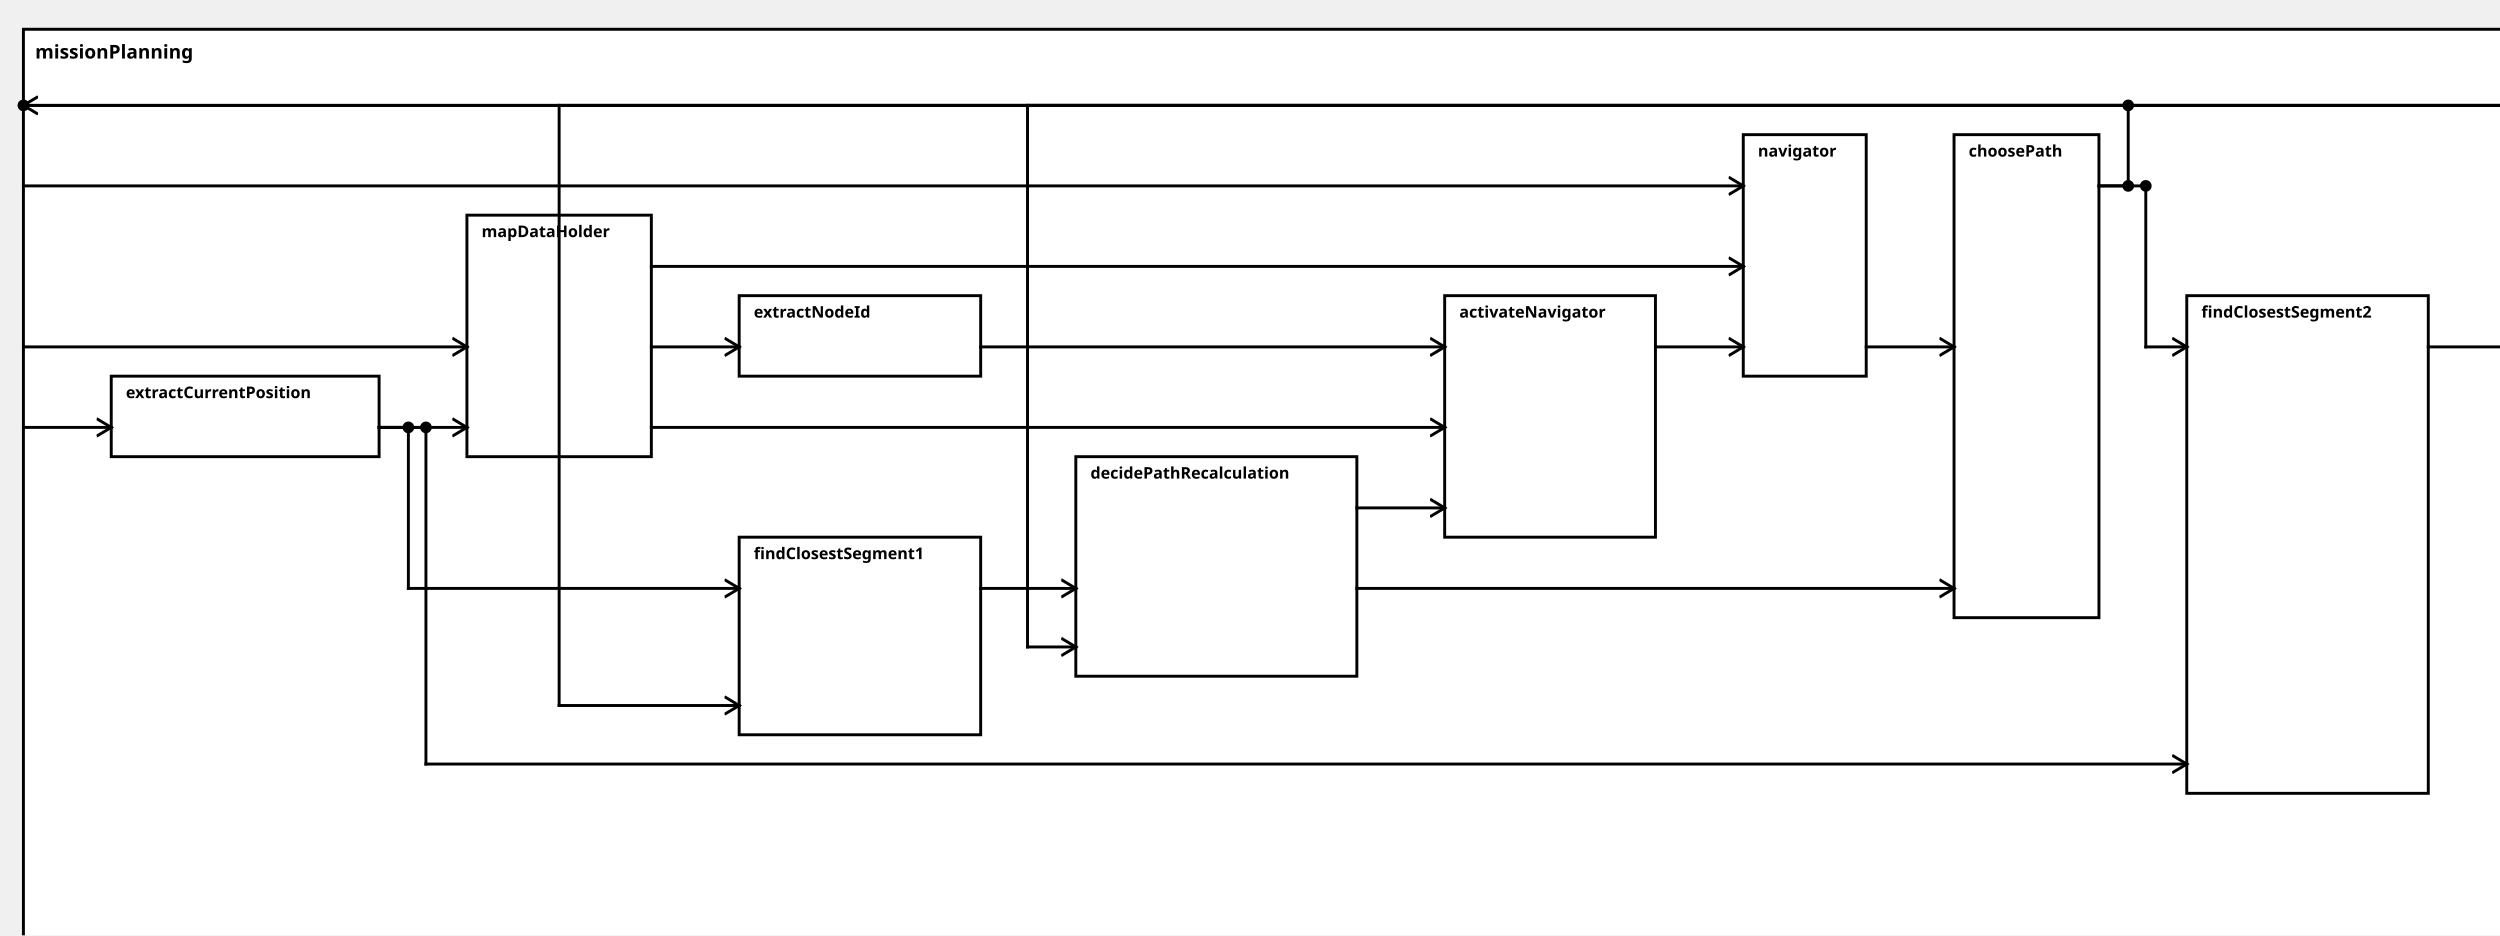
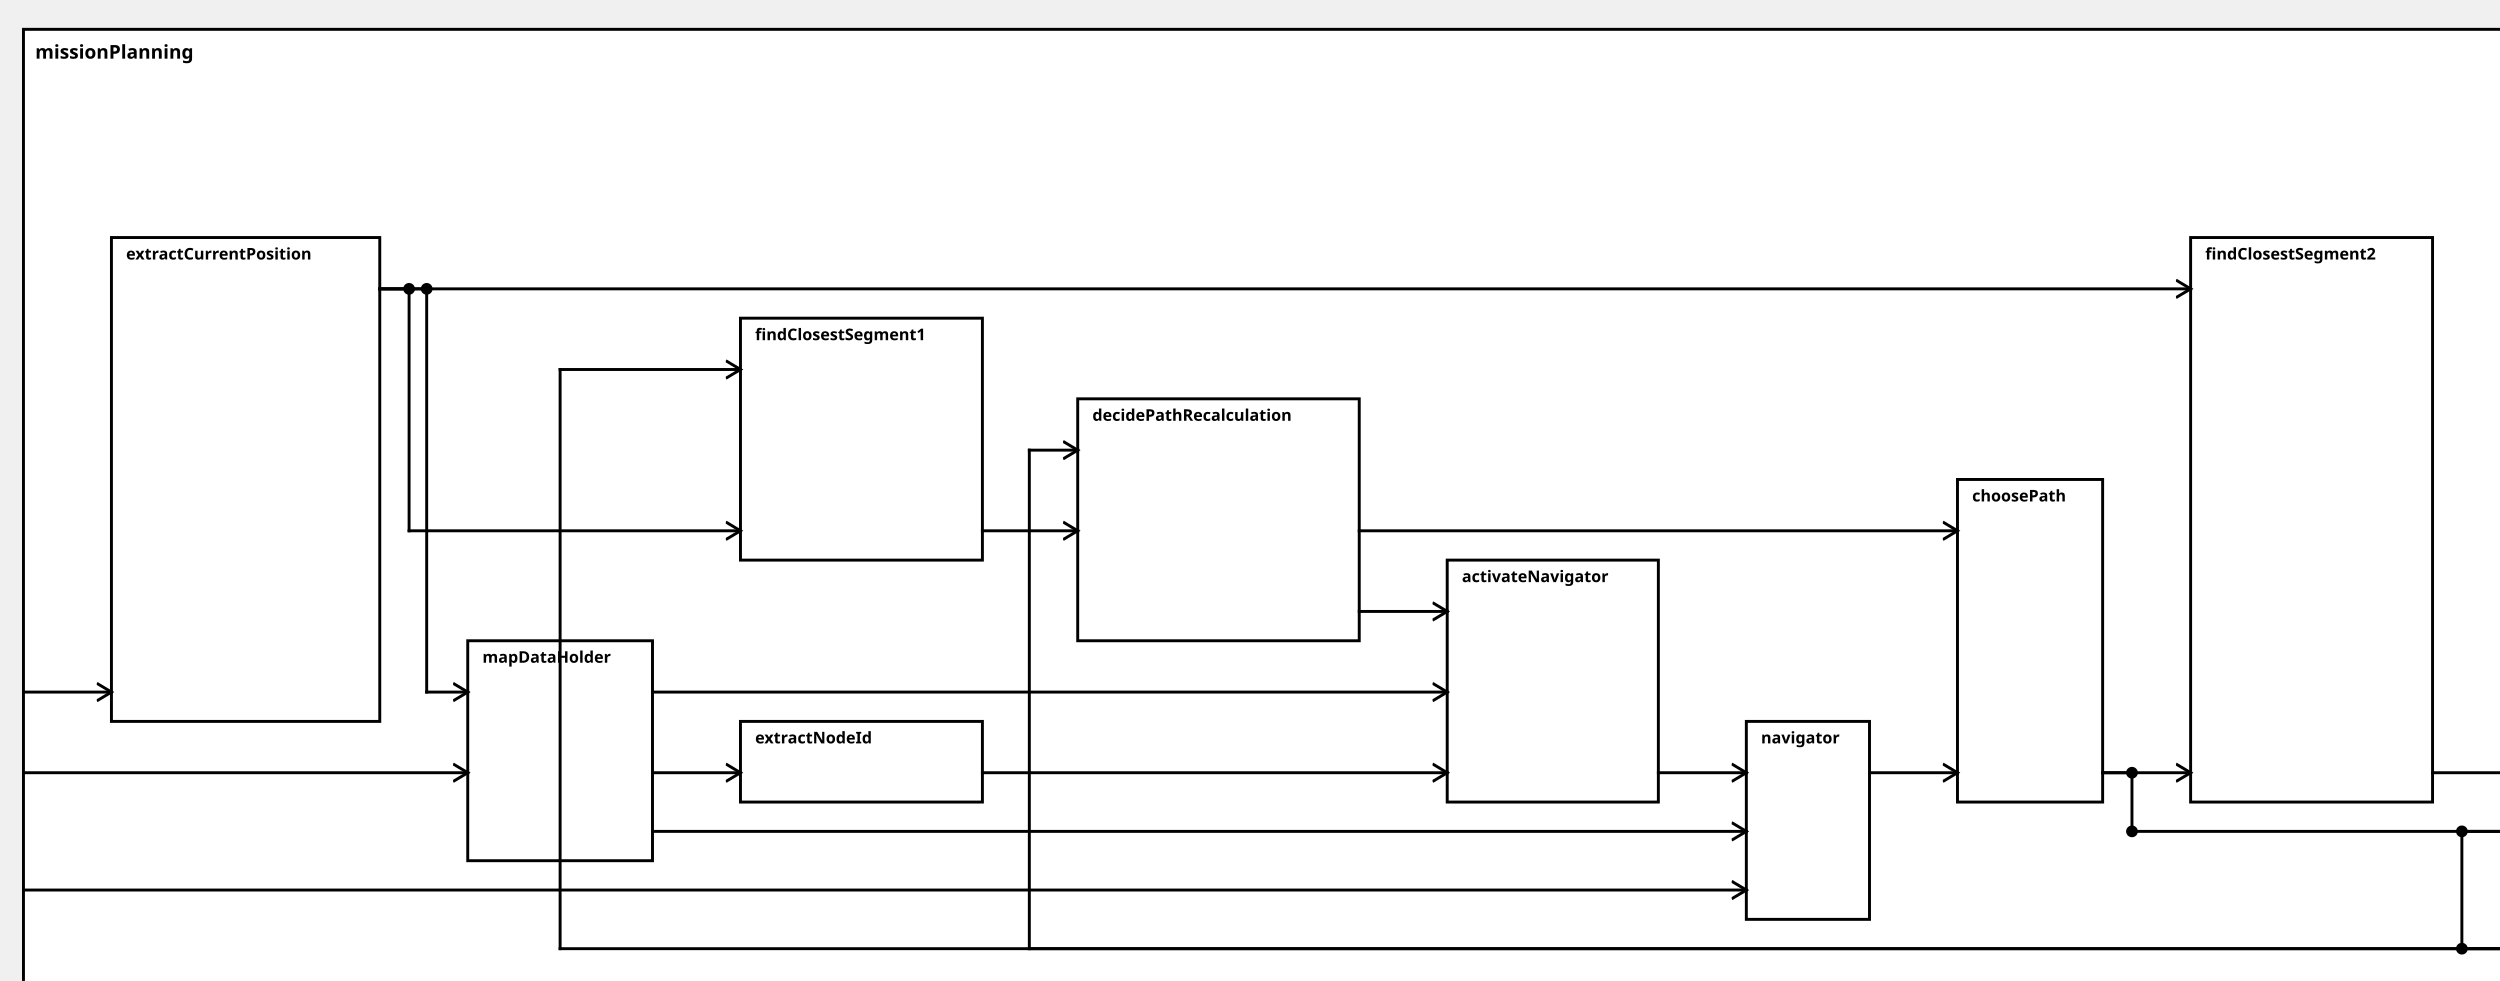
<svg xmlns="http://www.w3.org/2000/svg" width="100%" height="100%" version="1.1">
  <svg version="1.1">
    <g transform="translate(16 20)">
-       <rect id="0" width="1703" height="637" style="fill:white;stroke:black;stroke-width:2;fill-opacity:1.0;stroke-opacity:1.0" />
+       <rect id="0" width="1703" height="667" style="fill:white;stroke:black;stroke-width:2;fill-opacity:1.0;stroke-opacity:1.0" />
      <text x="8" y="20" style="font-weight: bold" font-family="Verdana" font-size="13" fill="black">
            missionPlanning
    </text>
    </g>
  </svg>
-   <g transform="translate(76 257)">
-     <rect data-name="autopilot.planning.missionPlanning.extractCurrentPosition" id="2" width="183" height="55" style="fill:white;stroke:black;stroke-width:2;fill-opacity:1.0;stroke-opacity:1.0" />
+   <g transform="translate(76 162)">
+     <rect data-name="autopilot.planning.missionPlanning.extractCurrentPosition" id="2" width="183" height="330" style="fill:white;stroke:black;stroke-width:2;fill-opacity:1.0;stroke-opacity:1.0" />
    <text x="10" y="15" alignment-baseline="middle" style="font-weight: bold" font-family="Verdana" font-size="11" fill="black">
    extractCurrentPosition
    </text>
  </g>
-   <g transform="translate(505 367)">
-     <rect data-name="autopilot.planning.missionPlanning.findClosestSegment1" id="5" width="165" height="135" style="fill:white;stroke:black;stroke-width:2;fill-opacity:1.0;stroke-opacity:1.0" />
+   <g transform="translate(505 217)">
+     <rect data-name="autopilot.planning.missionPlanning.findClosestSegment1" id="4" width="165" height="165" style="fill:white;stroke:black;stroke-width:2;fill-opacity:1.0;stroke-opacity:1.0" />
    <text x="10" y="15" alignment-baseline="middle" style="font-weight: bold" font-family="Verdana" font-size="11" fill="black">
    findClosestSegment1
    </text>
  </g>
-   <g transform="translate(735 312)">
-     <rect data-name="autopilot.planning.missionPlanning.decidePathRecalculation" id="6" width="192" height="150" style="fill:white;stroke:black;stroke-width:2;fill-opacity:1.0;stroke-opacity:1.0" />
+   <g transform="translate(735 272)">
+     <rect data-name="autopilot.planning.missionPlanning.decidePathRecalculation" id="6" width="192" height="165" style="fill:white;stroke:black;stroke-width:2;fill-opacity:1.0;stroke-opacity:1.0" />
    <text x="10" y="15" alignment-baseline="middle" style="font-weight: bold" font-family="Verdana" font-size="11" fill="black">
    decidePathRecalculation
    </text>
  </g>
-   <g transform="translate(319 147)">
-     <rect data-name="autopilot.planning.missionPlanning.mapDataHolder" id="3" width="126" height="165" style="fill:white;stroke:black;stroke-width:2;fill-opacity:1.0;stroke-opacity:1.0" />
+   <g transform="translate(319 437)">
+     <rect data-name="autopilot.planning.missionPlanning.mapDataHolder" id="3" width="126" height="150" style="fill:white;stroke:black;stroke-width:2;fill-opacity:1.0;stroke-opacity:1.0" />
    <text x="10" y="15" alignment-baseline="middle" style="font-weight: bold" font-family="Verdana" font-size="11" fill="black">
    mapDataHolder
    </text>
  </g>
-   <g transform="translate(505 202)">
-     <rect data-name="autopilot.planning.missionPlanning.extractNodeId" id="4" width="165" height="55" style="fill:white;stroke:black;stroke-width:2;fill-opacity:1.0;stroke-opacity:1.0" />
+   <g transform="translate(505 492)">
+     <rect data-name="autopilot.planning.missionPlanning.extractNodeId" id="5" width="165" height="55" style="fill:white;stroke:black;stroke-width:2;fill-opacity:1.0;stroke-opacity:1.0" />
    <text x="10" y="15" alignment-baseline="middle" style="font-weight: bold" font-family="Verdana" font-size="11" fill="black">
    extractNodeId
    </text>
  </g>
-   <g transform="translate(987 202)">
+   <g transform="translate(987 382)">
    <rect data-name="autopilot.planning.missionPlanning.activateNavigator" id="7" width="144" height="165" style="fill:white;stroke:black;stroke-width:2;fill-opacity:1.0;stroke-opacity:1.0" />
    <text x="10" y="15" alignment-baseline="middle" style="font-weight: bold" font-family="Verdana" font-size="11" fill="black">
    activateNavigator
    </text>
  </g>
-   <g transform="translate(1191 92)">
-     <rect data-name="autopilot.planning.missionPlanning.navigator" id="8" width="84" height="165" style="fill:white;stroke:black;stroke-width:2;fill-opacity:1.0;stroke-opacity:1.0" />
+   <g transform="translate(1191 492)">
+     <rect data-name="autopilot.planning.missionPlanning.navigator" id="8" width="84" height="135" style="fill:white;stroke:black;stroke-width:2;fill-opacity:1.0;stroke-opacity:1.0" />
    <text x="10" y="15" alignment-baseline="middle" style="font-weight: bold" font-family="Verdana" font-size="11" fill="black">
    navigator
    </text>
  </g>
-   <g transform="translate(1494 202)">
-     <rect data-name="autopilot.planning.missionPlanning.findClosestSegment2" id="10" width="165" height="340" style="fill:white;stroke:black;stroke-width:2;fill-opacity:1.0;stroke-opacity:1.0" />
+   <g transform="translate(1494 162)">
+     <rect data-name="autopilot.planning.missionPlanning.findClosestSegment2" id="10" width="165" height="385" style="fill:white;stroke:black;stroke-width:2;fill-opacity:1.0;stroke-opacity:1.0" />
    <text x="10" y="15" alignment-baseline="middle" style="font-weight: bold" font-family="Verdana" font-size="11" fill="black">
    findClosestSegment2
    </text>
  </g>
-   <g transform="translate(1335 92)">
-     <rect data-name="autopilot.planning.missionPlanning.choosePath" id="9" width="99" height="330" style="fill:white;stroke:black;stroke-width:2;fill-opacity:1.0;stroke-opacity:1.0" />
+   <g transform="translate(1335 327)">
+     <rect data-name="autopilot.planning.missionPlanning.choosePath" id="9" width="99" height="220" style="fill:white;stroke:black;stroke-width:2;fill-opacity:1.0;stroke-opacity:1.0" />
    <text x="10" y="15" alignment-baseline="middle" style="font-weight: bold" font-family="Verdana" font-size="11" fill="black">
    choosePath
    </text>
  </g>
  <defs>
    <marker id="0,0,0" markerWidth="13" markerHeight="13" refX="5" refY="5" orient="auto">
      <polyline points="0,2 5,5 0,8" style="fill:none; stroke:rgb(0,0,0);                     stroke-width:1" />
    </marker>
  </defs>
-   <line stroke-linecap="square" x1="16" y1="72" x2="1719" y2="72" style="stroke:rgb(0, 0,0);             stroke-width:2;                 marker-end: url(#0,0,0)             " />
-   <circle cx="16" cy="72" r="4" fill="black" />
-   <line stroke-linecap="square" x1="1434" y1="127" x2="1454" y2="127" style="stroke:rgb(0, 0,0);             stroke-width:2; " />
-   <line stroke-linecap="square" x1="1454" y1="127" x2="1454" y2="72" style="stroke:rgb(0, 0,0);             stroke-width:2; " />
-   <circle cx="1454" cy="127" r="4" fill="black" />
-   <line stroke-linecap="square" x1="1454" y1="72" x2="16" y2="72" style="stroke:rgb(0, 0,0);             stroke-width:2;                 marker-end: url(#0,0,0)             " />
-   <circle cx="1454" cy="72" r="4" fill="black" />
-   <line stroke-linecap="square" x1="1659" y1="237" x2="1719" y2="237" style="stroke:rgb(0, 0,0);             stroke-width:2;                 marker-end: url(#0,0,0)             " />
-   <line stroke-linecap="square" x1="16" y1="292" x2="76" y2="292" style="stroke:rgb(0, 0,0);             stroke-width:2;                 marker-end: url(#0,0,0)             " />
-   <line stroke-linecap="square" x1="259" y1="292" x2="279" y2="292" style="stroke:rgb(0, 0,0);             stroke-width:2; " />
-   <line stroke-linecap="square" x1="279" y1="292" x2="279" y2="402" style="stroke:rgb(0, 0,0);             stroke-width:2; " />
-   <circle cx="279" cy="292" r="4" fill="black" />
-   <line stroke-linecap="square" x1="279" y1="402" x2="505" y2="402" style="stroke:rgb(0, 0,0);             stroke-width:2;                 marker-end: url(#0,0,0)             " />
-   <line stroke-linecap="square" x1="1719" y1="72" x2="382" y2="72" style="stroke:rgb(0, 0,0);             stroke-width:2; " />
-   <line stroke-linecap="square" x1="382" y1="72" x2="382" y2="482" style="stroke:rgb(0, 0,0);             stroke-width:2; " />
-   <line stroke-linecap="square" x1="382" y1="482" x2="505" y2="482" style="stroke:rgb(0, 0,0);             stroke-width:2;                 marker-end: url(#0,0,0)             " />
-   <line stroke-linecap="square" x1="1719" y1="72" x2="702" y2="72" style="stroke:rgb(0, 0,0);             stroke-width:2; " />
-   <line stroke-linecap="square" x1="702" y1="72" x2="702" y2="442" style="stroke:rgb(0, 0,0);             stroke-width:2; " />
-   <line stroke-linecap="square" x1="702" y1="442" x2="735" y2="442" style="stroke:rgb(0, 0,0);             stroke-width:2;                 marker-end: url(#0,0,0)             " />
-   <line stroke-linecap="square" x1="670" y1="402" x2="735" y2="402" style="stroke:rgb(0, 0,0);             stroke-width:2;                 marker-end: url(#0,0,0)             " />
-   <line stroke-linecap="square" x1="259" y1="292" x2="319" y2="292" style="stroke:rgb(0, 0,0);             stroke-width:2;                 marker-end: url(#0,0,0)             " />
-   <line stroke-linecap="square" x1="16" y1="237" x2="319" y2="237" style="stroke:rgb(0, 0,0);             stroke-width:2;                 marker-end: url(#0,0,0)             " />
-   <line stroke-linecap="square" x1="445" y1="237" x2="505" y2="237" style="stroke:rgb(0, 0,0);             stroke-width:2;                 marker-end: url(#0,0,0)             " />
-   <line stroke-linecap="square" x1="670" y1="237" x2="987" y2="237" style="stroke:rgb(0, 0,0);             stroke-width:2;                 marker-end: url(#0,0,0)             " />
-   <line stroke-linecap="square" x1="445" y1="292" x2="987" y2="292" style="stroke:rgb(0, 0,0);             stroke-width:2;                 marker-end: url(#0,0,0)             " />
-   <line stroke-linecap="square" x1="927" y1="347" x2="987" y2="347" style="stroke:rgb(0, 0,0);             stroke-width:2;                 marker-end: url(#0,0,0)             " />
-   <line stroke-linecap="square" x1="1131" y1="237" x2="1191" y2="237" style="stroke:rgb(0, 0,0);             stroke-width:2;                 marker-end: url(#0,0,0)             " />
-   <line stroke-linecap="square" x1="16" y1="127" x2="1191" y2="127" style="stroke:rgb(0, 0,0);             stroke-width:2;                 marker-end: url(#0,0,0)             " />
-   <line stroke-linecap="square" x1="445" y1="182" x2="1191" y2="182" style="stroke:rgb(0, 0,0);             stroke-width:2;                 marker-end: url(#0,0,0)             " />
-   <line stroke-linecap="square" x1="927" y1="402" x2="1335" y2="402" style="stroke:rgb(0, 0,0);             stroke-width:2;                 marker-end: url(#0,0,0)             " />
-   <line stroke-linecap="square" x1="1275" y1="237" x2="1335" y2="237" style="stroke:rgb(0, 0,0);             stroke-width:2;                 marker-end: url(#0,0,0)             " />
-   <line stroke-linecap="square" x1="259" y1="292" x2="291" y2="292" style="stroke:rgb(0, 0,0);             stroke-width:2; " />
-   <line stroke-linecap="square" x1="291" y1="292" x2="291" y2="522" style="stroke:rgb(0, 0,0);             stroke-width:2; " />
-   <circle cx="291" cy="292" r="4" fill="black" />
-   <line stroke-linecap="square" x1="291" y1="522" x2="1494" y2="522" style="stroke:rgb(0, 0,0);             stroke-width:2;                 marker-end: url(#0,0,0)             " />
-   <line stroke-linecap="square" x1="1434" y1="127" x2="1466" y2="127" style="stroke:rgb(0, 0,0);             stroke-width:2; " />
-   <line stroke-linecap="square" x1="1466" y1="127" x2="1466" y2="237" style="stroke:rgb(0, 0,0);             stroke-width:2; " />
-   <circle cx="1466" cy="127" r="4" fill="black" />
-   <line stroke-linecap="square" x1="1466" y1="237" x2="1494" y2="237" style="stroke:rgb(0, 0,0);             stroke-width:2;                 marker-end: url(#0,0,0)             " />
+   <line stroke-linecap="square" x1="1719" y1="567" x2="1679" y2="567" style="stroke:rgb(0, 0,0);             stroke-width:2; " />
+   <line stroke-linecap="square" x1="1679" y1="567" x2="1679" y2="647" style="stroke:rgb(0, 0,0);             stroke-width:2; " />
+   <circle cx="1679" cy="567" r="4" fill="black" />
+   <line stroke-linecap="square" x1="1679" y1="647" x2="1719" y2="647" style="stroke:rgb(0, 0,0);             stroke-width:2;                 marker-end: url(#0,0,0)             " />
+   <circle cx="1679" cy="647" r="4" fill="black" />
+   <line stroke-linecap="square" x1="1434" y1="527" x2="1454" y2="527" style="stroke:rgb(0, 0,0);             stroke-width:2; " />
+   <line stroke-linecap="square" x1="1454" y1="527" x2="1454" y2="567" style="stroke:rgb(0, 0,0);             stroke-width:2; " />
+   <circle cx="1454" cy="527" r="4" fill="black" />
+   <line stroke-linecap="square" x1="1454" y1="567" x2="1719" y2="567" style="stroke:rgb(0, 0,0);             stroke-width:2;                 marker-end: url(#0,0,0)             " />
+   <circle cx="1454" cy="567" r="4" fill="black" />
+   <line stroke-linecap="square" x1="1659" y1="527" x2="1719" y2="527" style="stroke:rgb(0, 0,0);             stroke-width:2;                 marker-end: url(#0,0,0)             " />
+   <line stroke-linecap="square" x1="16" y1="472" x2="76" y2="472" style="stroke:rgb(0, 0,0);             stroke-width:2;                 marker-end: url(#0,0,0)             " />
+   <line stroke-linecap="square" x1="259" y1="197" x2="279" y2="197" style="stroke:rgb(0, 0,0);             stroke-width:2; " />
+   <line stroke-linecap="square" x1="279" y1="197" x2="279" y2="362" style="stroke:rgb(0, 0,0);             stroke-width:2; " />
+   <circle cx="279" cy="197" r="4" fill="black" />
+   <line stroke-linecap="square" x1="279" y1="362" x2="505" y2="362" style="stroke:rgb(0, 0,0);             stroke-width:2;                 marker-end: url(#0,0,0)             " />
+   <line stroke-linecap="square" x1="1719" y1="647" x2="382" y2="647" style="stroke:rgb(0, 0,0);             stroke-width:2; " />
+   <line stroke-linecap="square" x1="382" y1="647" x2="382" y2="252" style="stroke:rgb(0, 0,0);             stroke-width:2; " />
+   <line stroke-linecap="square" x1="382" y1="252" x2="505" y2="252" style="stroke:rgb(0, 0,0);             stroke-width:2;                 marker-end: url(#0,0,0)             " />
+   <line stroke-linecap="square" x1="1719" y1="647" x2="702" y2="647" style="stroke:rgb(0, 0,0);             stroke-width:2; " />
+   <line stroke-linecap="square" x1="702" y1="647" x2="702" y2="307" style="stroke:rgb(0, 0,0);             stroke-width:2; " />
+   <line stroke-linecap="square" x1="702" y1="307" x2="735" y2="307" style="stroke:rgb(0, 0,0);             stroke-width:2;                 marker-end: url(#0,0,0)             " />
+   <line stroke-linecap="square" x1="670" y1="362" x2="735" y2="362" style="stroke:rgb(0, 0,0);             stroke-width:2;                 marker-end: url(#0,0,0)             " />
+   <line stroke-linecap="square" x1="259" y1="197" x2="291" y2="197" style="stroke:rgb(0, 0,0);             stroke-width:2; " />
+   <line stroke-linecap="square" x1="291" y1="197" x2="291" y2="472" style="stroke:rgb(0, 0,0);             stroke-width:2; " />
+   <circle cx="291" cy="197" r="4" fill="black" />
+   <line stroke-linecap="square" x1="291" y1="472" x2="319" y2="472" style="stroke:rgb(0, 0,0);             stroke-width:2;                 marker-end: url(#0,0,0)             " />
+   <line stroke-linecap="square" x1="16" y1="527" x2="319" y2="527" style="stroke:rgb(0, 0,0);             stroke-width:2;                 marker-end: url(#0,0,0)             " />
+   <line stroke-linecap="square" x1="445" y1="527" x2="505" y2="527" style="stroke:rgb(0, 0,0);             stroke-width:2;                 marker-end: url(#0,0,0)             " />
+   <line stroke-linecap="square" x1="670" y1="527" x2="987" y2="527" style="stroke:rgb(0, 0,0);             stroke-width:2;                 marker-end: url(#0,0,0)             " />
+   <line stroke-linecap="square" x1="445" y1="472" x2="987" y2="472" style="stroke:rgb(0, 0,0);             stroke-width:2;                 marker-end: url(#0,0,0)             " />
+   <line stroke-linecap="square" x1="927" y1="417" x2="987" y2="417" style="stroke:rgb(0, 0,0);             stroke-width:2;                 marker-end: url(#0,0,0)             " />
+   <line stroke-linecap="square" x1="1131" y1="527" x2="1191" y2="527" style="stroke:rgb(0, 0,0);             stroke-width:2;                 marker-end: url(#0,0,0)             " />
+   <line stroke-linecap="square" x1="16" y1="607" x2="1191" y2="607" style="stroke:rgb(0, 0,0);             stroke-width:2;                 marker-end: url(#0,0,0)             " />
+   <line stroke-linecap="square" x1="445" y1="567" x2="1191" y2="567" style="stroke:rgb(0, 0,0);             stroke-width:2;                 marker-end: url(#0,0,0)             " />
+   <line stroke-linecap="square" x1="927" y1="362" x2="1335" y2="362" style="stroke:rgb(0, 0,0);             stroke-width:2;                 marker-end: url(#0,0,0)             " />
+   <line stroke-linecap="square" x1="1275" y1="527" x2="1335" y2="527" style="stroke:rgb(0, 0,0);             stroke-width:2;                 marker-end: url(#0,0,0)             " />
+   <line stroke-linecap="square" x1="259" y1="197" x2="1494" y2="197" style="stroke:rgb(0, 0,0);             stroke-width:2;                 marker-end: url(#0,0,0)             " />
+   <line stroke-linecap="square" x1="1434" y1="527" x2="1494" y2="527" style="stroke:rgb(0, 0,0);             stroke-width:2;                 marker-end: url(#0,0,0)             " />
</svg>
